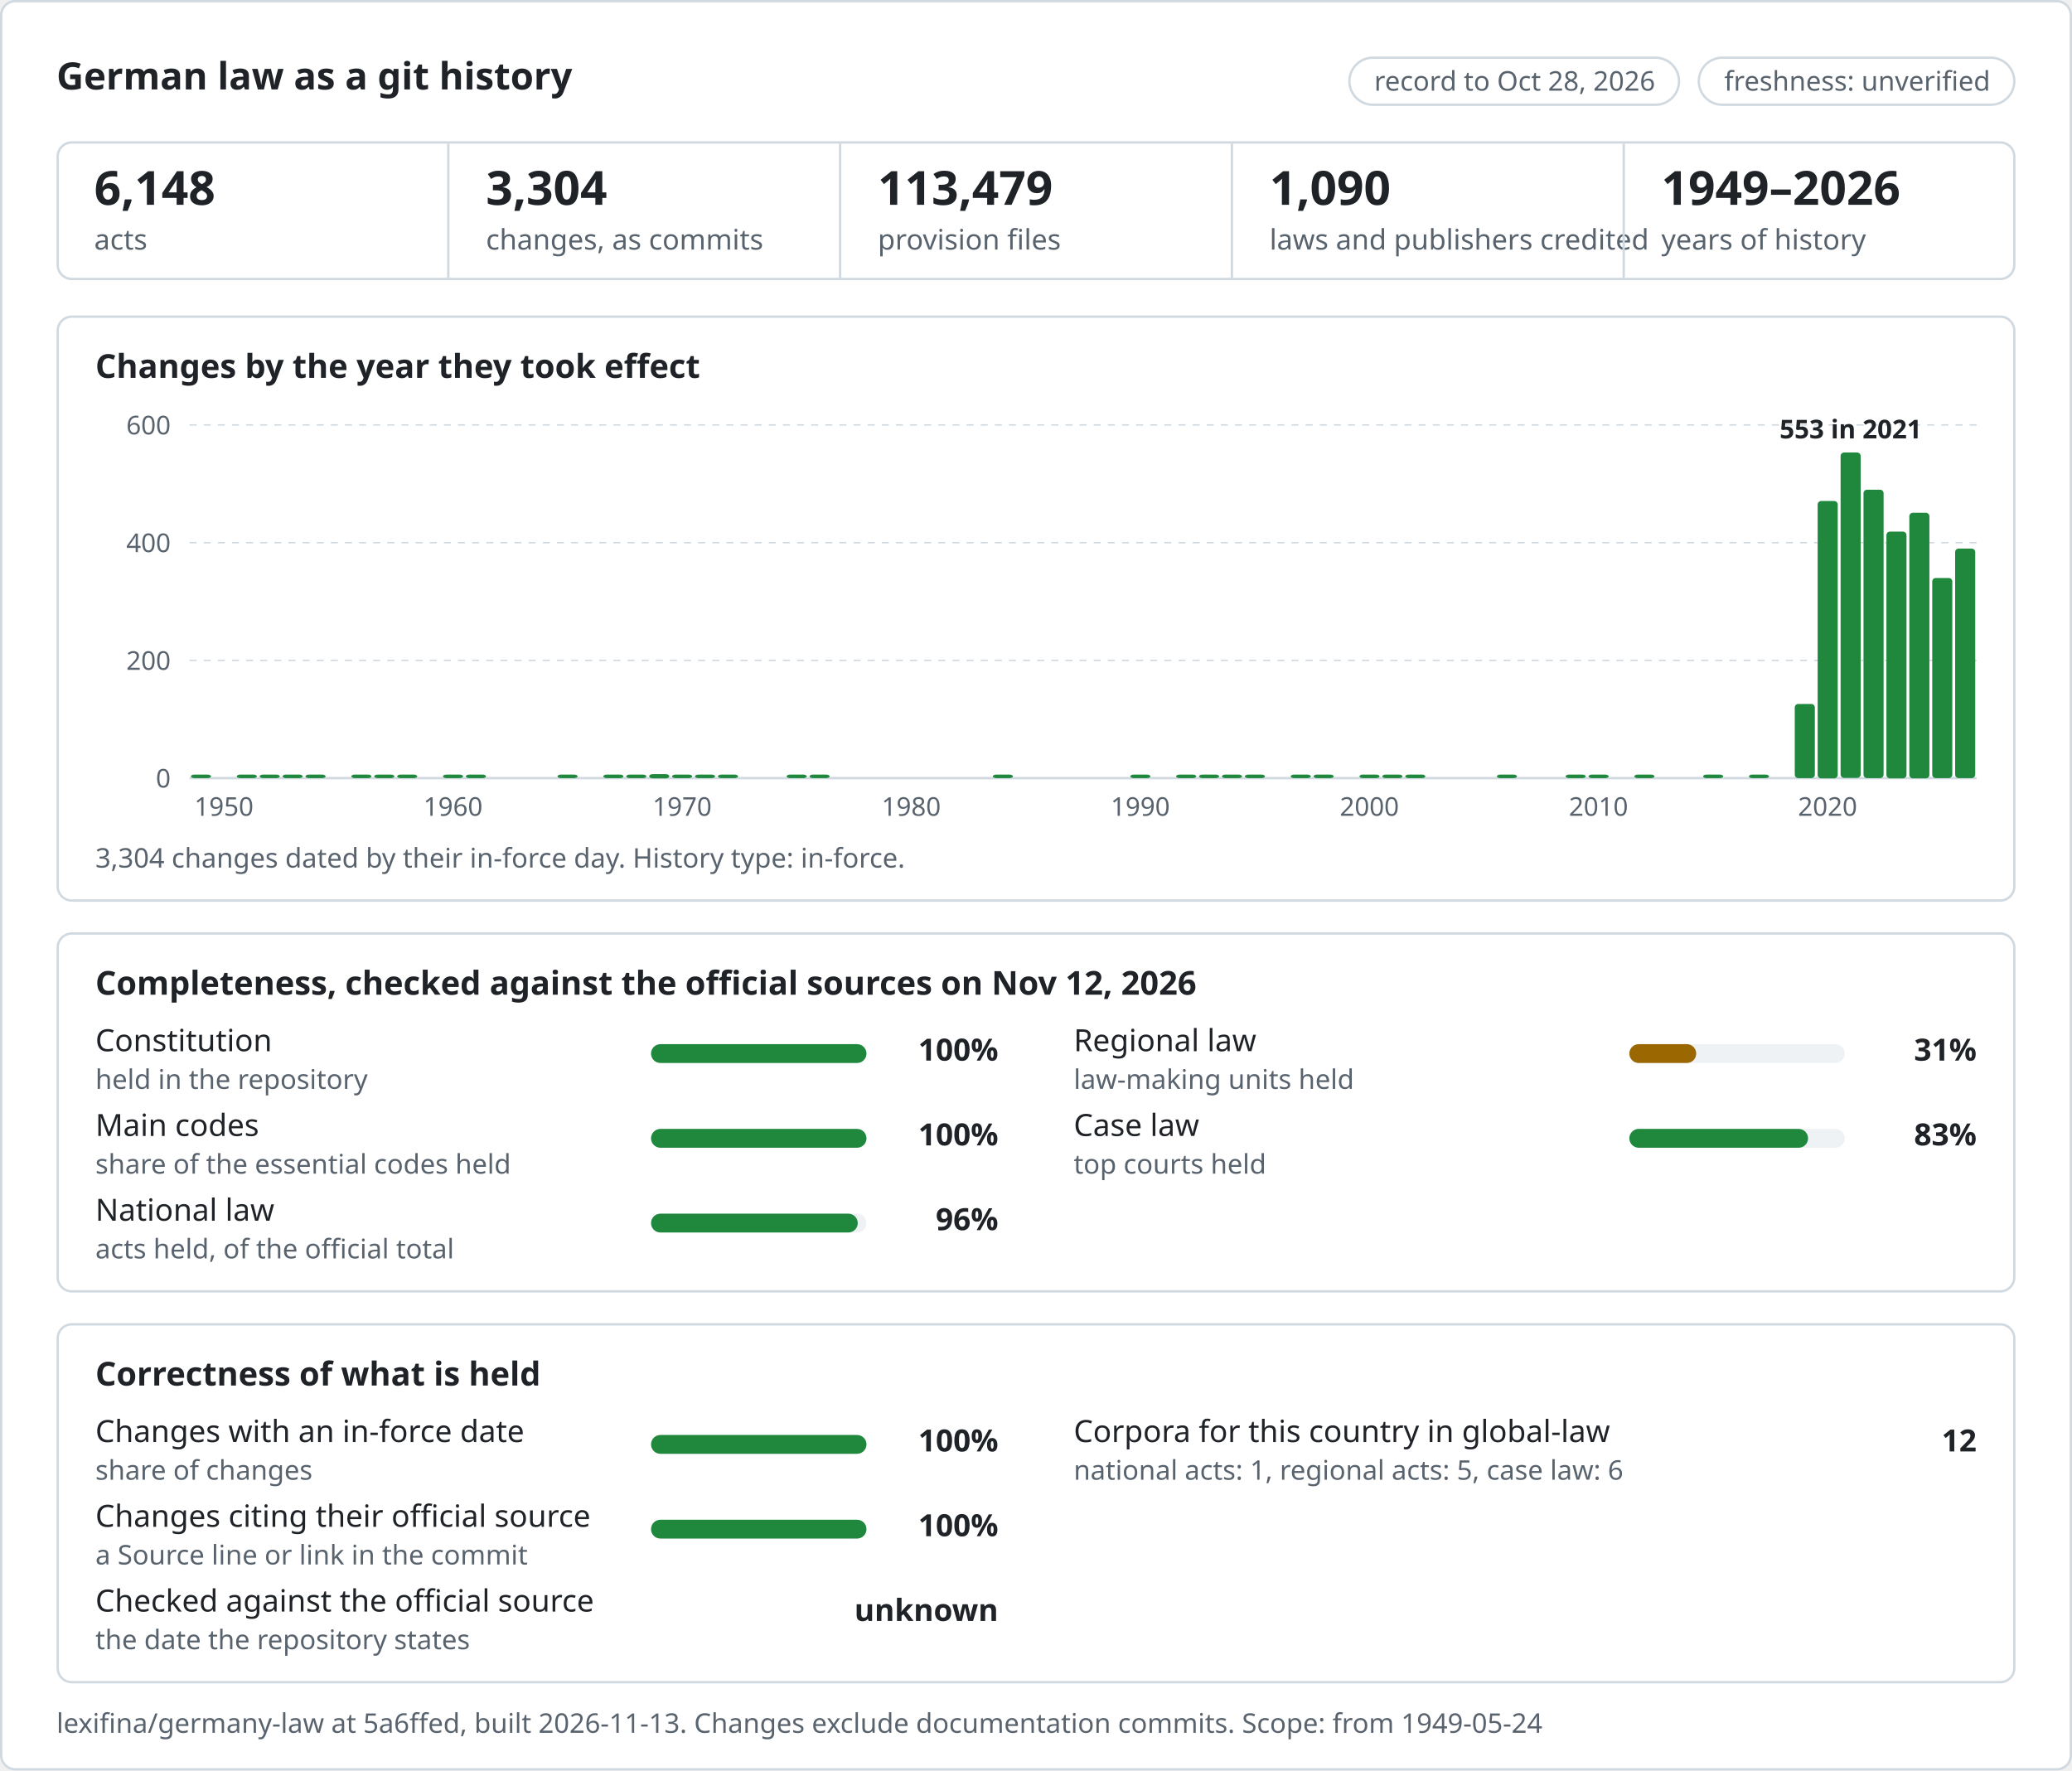
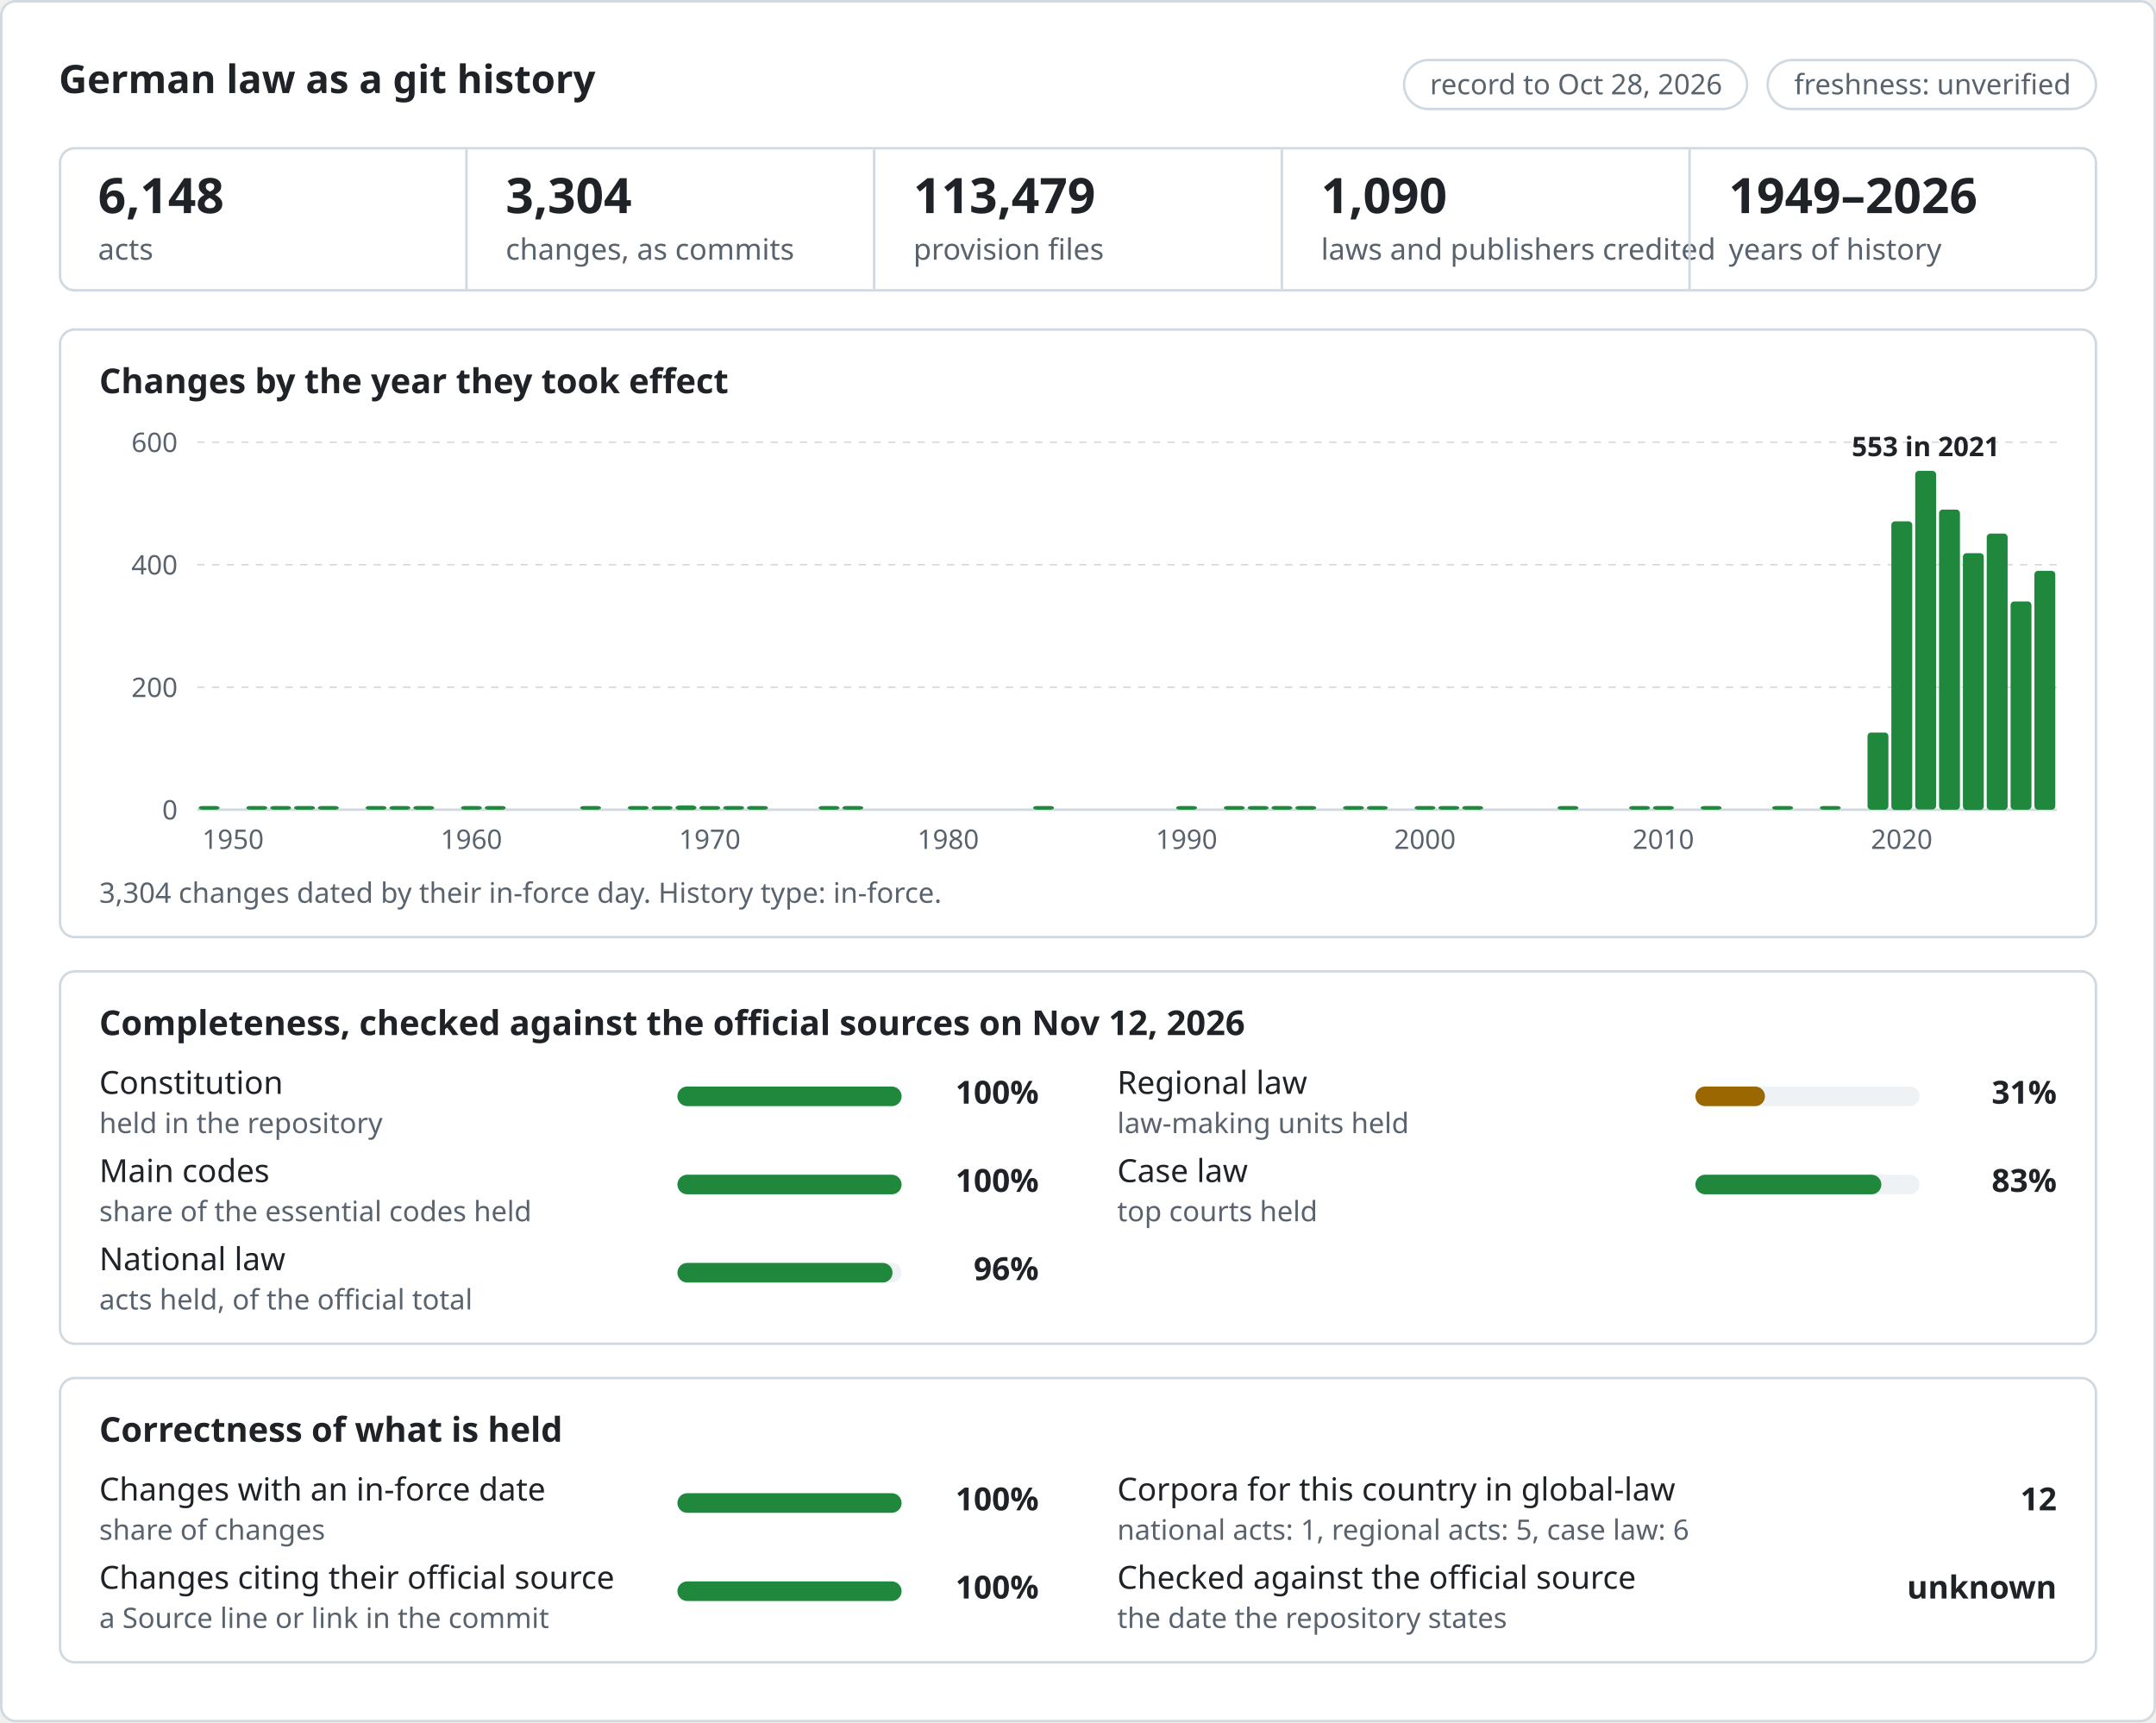
- <svg xmlns="http://www.w3.org/2000/svg" width="880" height="752" viewBox="0 0 880 752" font-family="-apple-system,BlinkMacSystemFont,Segoe UI,Noto Sans,Helvetica,Arial,sans-serif">
-   <rect x="0.5" y="0.5" width="879" height="751" rx="6" fill="#ffffff" stroke="#d1d9e0" />
+ <svg xmlns="http://www.w3.org/2000/svg" width="880" height="703" viewBox="0 0 880 703" font-family="-apple-system,BlinkMacSystemFont,Segoe UI,Noto Sans,Helvetica,Arial,sans-serif">
+   <rect x="0.5" y="0.5" width="879" height="702" rx="6" fill="#ffffff" stroke="#d1d9e0" />
  <text x="24" y="38" font-size="16" font-weight="600" fill="#1f2328">German law as a git history</text>
  <rect x="573.1" y="24.5" width="140" height="20" rx="10" fill="none" stroke="#d1d9e0" />
  <text x="643.3" y="38.5" font-size="11.5" font-weight="500" text-anchor="middle" fill="#59636e">record to Oct 28, 2026</text>
  <rect x="721.5" y="24.5" width="134" height="20" rx="10" fill="none" stroke="#d1d9e0" />
  <text x="788.8" y="38.5" font-size="11.5" font-weight="500" text-anchor="middle" fill="#59636e">freshness: unverified</text>
  <rect x="24.5" y="60.5" width="831" height="58" rx="6" fill="#ffffff" stroke="#d1d9e0" />
  <text x="40.0" y="87" font-size="20" font-weight="600" fill="#1f2328">6,148</text>
  <text x="40.0" y="106" font-size="12" fill="#59636e">acts</text>
  <line x1="190.4" y1="61" x2="190.4" y2="118" stroke="#d1d9e0" />
  <text x="206.4" y="87" font-size="20" font-weight="600" fill="#1f2328">3,304</text>
  <text x="206.4" y="106" font-size="12" fill="#59636e">changes, as commits</text>
  <line x1="356.8" y1="61" x2="356.8" y2="118" stroke="#d1d9e0" />
  <text x="372.8" y="87" font-size="20" font-weight="600" fill="#1f2328">113,479</text>
  <text x="372.8" y="106" font-size="12" fill="#59636e">provision files</text>
  <line x1="523.2" y1="61" x2="523.2" y2="118" stroke="#d1d9e0" />
  <text x="539.2" y="87" font-size="20" font-weight="600" fill="#1f2328">1,090</text>
  <text x="539.2" y="106" font-size="12" fill="#59636e" textLength="142" lengthAdjust="spacingAndGlyphs">laws and publishers credited</text>
  <line x1="689.6" y1="61" x2="689.6" y2="118" stroke="#d1d9e0" />
  <text x="705.6" y="87" font-size="20" font-weight="600" fill="#1f2328">1949–2026</text>
  <text x="705.6" y="106" font-size="12" fill="#59636e">years of history</text>
  <rect x="24.5" y="134.5" width="831" height="248" rx="6" fill="#ffffff" stroke="#d1d9e0" />
  <text x="40.5" y="160.5" font-size="14" font-weight="600" fill="#1f2328">Changes by the year they took effect</text>
  <line x1="80.5" y1="330.5" x2="839.5" y2="330.5" stroke="#d1d9e0" stroke-width="1" />
  <text x="72.5" y="334.5" font-size="11" text-anchor="end" fill="#59636e">0</text>
  <line x1="80.5" y1="280.5" x2="839.5" y2="280.5" stroke="#d1d9e0" stroke-width="0.6" stroke-dasharray="3 3" />
  <text x="72.5" y="284.5" font-size="11" text-anchor="end" fill="#59636e">200</text>
  <line x1="80.5" y1="230.5" x2="839.5" y2="230.5" stroke="#d1d9e0" stroke-width="0.6" stroke-dasharray="3 3" />
  <text x="72.5" y="234.5" font-size="11" text-anchor="end" fill="#59636e">400</text>
  <line x1="80.5" y1="180.5" x2="839.5" y2="180.5" stroke="#d1d9e0" stroke-width="0.6" stroke-dasharray="3 3" />
  <text x="72.5" y="184.5" font-size="11" text-anchor="end" fill="#59636e">600</text>
  <rect x="81.10" y="329.0" width="8.53" height="1.5" rx="1.5" fill="#1f883d" />
  <text x="95.1" y="346.5" font-size="11" text-anchor="middle" fill="#59636e">1950</text>
  <rect x="100.56" y="329.0" width="8.53" height="1.5" rx="1.5" fill="#1f883d" />
  <rect x="110.29" y="329.0" width="8.53" height="1.5" rx="1.5" fill="#1f883d" />
  <rect x="120.02" y="329.0" width="8.53" height="1.5" rx="1.5" fill="#1f883d" />
  <rect x="129.75" y="329.0" width="8.53" height="1.5" rx="1.5" fill="#1f883d" />
  <rect x="149.22" y="329.0" width="8.53" height="1.5" rx="1.5" fill="#1f883d" />
  <rect x="158.95" y="329.0" width="8.53" height="1.5" rx="1.5" fill="#1f883d" />
  <rect x="168.68" y="329.0" width="8.53" height="1.5" rx="1.5" fill="#1f883d" />
  <rect x="188.14" y="329.0" width="8.53" height="1.5" rx="1.5" fill="#1f883d" />
  <text x="192.4" y="346.5" font-size="11" text-anchor="middle" fill="#59636e">1960</text>
  <rect x="197.87" y="329.0" width="8.53" height="1.5" rx="1.5" fill="#1f883d" />
  <rect x="236.79" y="329.0" width="8.53" height="1.5" rx="1.5" fill="#1f883d" />
  <rect x="256.25" y="329.0" width="8.53" height="1.5" rx="1.5" fill="#1f883d" />
  <rect x="265.98" y="329.0" width="8.53" height="1.5" rx="1.5" fill="#1f883d" />
  <rect x="275.72" y="328.8" width="8.53" height="1.8" rx="1.5" fill="#1f883d" />
  <rect x="285.45" y="329.0" width="8.53" height="1.5" rx="1.5" fill="#1f883d" />
  <text x="289.7" y="346.5" font-size="11" text-anchor="middle" fill="#59636e">1970</text>
  <rect x="295.18" y="329.0" width="8.53" height="1.5" rx="1.5" fill="#1f883d" />
  <rect x="304.91" y="329.0" width="8.53" height="1.5" rx="1.5" fill="#1f883d" />
  <rect x="334.10" y="329.0" width="8.53" height="1.5" rx="1.5" fill="#1f883d" />
  <rect x="343.83" y="329.0" width="8.53" height="1.5" rx="1.5" fill="#1f883d" />
  <text x="387.0" y="346.5" font-size="11" text-anchor="middle" fill="#59636e">1980</text>
  <rect x="421.68" y="329.0" width="8.53" height="1.5" rx="1.5" fill="#1f883d" />
  <rect x="480.06" y="329.0" width="8.53" height="1.5" rx="1.5" fill="#1f883d" />
  <text x="484.3" y="346.5" font-size="11" text-anchor="middle" fill="#59636e">1990</text>
  <rect x="499.52" y="329.0" width="8.53" height="1.5" rx="1.5" fill="#1f883d" />
  <rect x="509.25" y="329.0" width="8.53" height="1.5" rx="1.5" fill="#1f883d" />
  <rect x="518.98" y="329.0" width="8.53" height="1.5" rx="1.5" fill="#1f883d" />
  <rect x="528.72" y="329.0" width="8.53" height="1.5" rx="1.5" fill="#1f883d" />
  <rect x="548.18" y="329.0" width="8.53" height="1.5" rx="1.5" fill="#1f883d" />
  <rect x="557.91" y="329.0" width="8.53" height="1.5" rx="1.5" fill="#1f883d" />
  <rect x="577.37" y="329.0" width="8.53" height="1.5" rx="1.5" fill="#1f883d" />
  <text x="581.6" y="346.5" font-size="11" text-anchor="middle" fill="#59636e">2000</text>
  <rect x="587.10" y="329.0" width="8.53" height="1.5" rx="1.5" fill="#1f883d" />
  <rect x="596.83" y="329.0" width="8.53" height="1.5" rx="1.5" fill="#1f883d" />
  <rect x="635.75" y="329.0" width="8.53" height="1.5" rx="1.5" fill="#1f883d" />
  <rect x="664.95" y="329.0" width="8.53" height="1.5" rx="1.5" fill="#1f883d" />
  <rect x="674.68" y="329.0" width="8.53" height="1.5" rx="1.5" fill="#1f883d" />
  <text x="678.9" y="346.5" font-size="11" text-anchor="middle" fill="#59636e">2010</text>
  <rect x="694.14" y="329.0" width="8.53" height="1.5" rx="1.5" fill="#1f883d" />
  <rect x="723.33" y="329.0" width="8.53" height="1.5" rx="1.5" fill="#1f883d" />
  <rect x="742.79" y="329.0" width="8.53" height="1.5" rx="1.5" fill="#1f883d" />
  <rect x="762.25" y="299.0" width="8.53" height="31.5" rx="1.5" fill="#1f883d" />
  <rect x="771.98" y="212.8" width="8.53" height="117.8" rx="1.5" fill="#1f883d" />
  <text x="776.2" y="346.5" font-size="11" text-anchor="middle" fill="#59636e">2020</text>
  <rect x="781.72" y="192.2" width="8.53" height="138.2" rx="1.5" fill="#1f883d" />
  <text x="786.0" y="186.2" font-size="11" font-weight="600" text-anchor="middle" fill="#1f2328">553 in 2021</text>
  <rect x="791.45" y="208.0" width="8.53" height="122.5" rx="1.5" fill="#1f883d" />
  <rect x="801.18" y="225.8" width="8.53" height="104.8" rx="1.5" fill="#1f883d" />
  <rect x="810.91" y="217.8" width="8.53" height="112.8" rx="1.5" fill="#1f883d" />
  <rect x="820.64" y="245.5" width="8.53" height="85.0" rx="1.5" fill="#1f883d" />
  <rect x="830.37" y="233.0" width="8.53" height="97.5" rx="1.5" fill="#1f883d" />
  <text x="40.5" y="368.5" font-size="11.5" fill="#59636e">3,304 changes dated by their in-force day. History type: in-force.</text>
  <rect x="24.5" y="396.5" width="831" height="152" rx="6" fill="#ffffff" stroke="#d1d9e0" />
  <text x="40.5" y="422.5" font-size="14" font-weight="600" fill="#1f2328">Completeness, checked against the official sources on Nov 12, 2026</text>
  <text x="40.5" y="446.5" font-size="13" fill="#1f2328">Constitution</text>
  <text x="40.5" y="462.5" font-size="11.5" fill="#59636e">held in the repository</text>
  <g>
    <rect x="276.5" y="443.5" width="91.5" height="8" rx="4" fill="#eff2f5" />
    <rect x="276.5" y="443.5" width="91.5" height="8" rx="4" fill="#1f883d" />
  </g>
  <text x="424.0" y="450.5" font-size="13" font-weight="600" text-anchor="end" fill="#1f2328">100%</text>
  <text x="40.5" y="482.5" font-size="13" fill="#1f2328">Main codes</text>
  <text x="40.5" y="498.5" font-size="11.5" fill="#59636e">share of the essential codes held</text>
  <g>
    <rect x="276.5" y="479.5" width="91.5" height="8" rx="4" fill="#eff2f5" />
    <rect x="276.5" y="479.5" width="91.5" height="8" rx="4" fill="#1f883d" />
  </g>
  <text x="424.0" y="486.5" font-size="13" font-weight="600" text-anchor="end" fill="#1f2328">100%</text>
  <text x="40.5" y="518.5" font-size="13" fill="#1f2328">National law</text>
  <text x="40.5" y="534.5" font-size="11.5" fill="#59636e">acts held, of the official total</text>
  <g>
    <rect x="276.5" y="515.5" width="91.5" height="8" rx="4" fill="#eff2f5" />
    <rect x="276.5" y="515.5" width="87.8" height="8" rx="4" fill="#1f883d" />
  </g>
  <text x="424.0" y="522.5" font-size="13" font-weight="600" text-anchor="end" fill="#1f2328">96%</text>
  <text x="456.0" y="446.5" font-size="13" fill="#1f2328">Regional law</text>
  <text x="456.0" y="462.5" font-size="11.5" fill="#59636e">law-making units held</text>
  <g>
    <rect x="692.0" y="443.5" width="91.5" height="8" rx="4" fill="#eff2f5" />
    <rect x="692.0" y="443.5" width="28.4" height="8" rx="4" fill="#9a6700" />
  </g>
  <text x="839.5" y="450.5" font-size="13" font-weight="600" text-anchor="end" fill="#1f2328">31%</text>
  <text x="456.0" y="482.5" font-size="13" fill="#1f2328">Case law</text>
  <text x="456.0" y="498.5" font-size="11.5" fill="#59636e">top courts held</text>
  <g>
    <rect x="692.0" y="479.5" width="91.5" height="8" rx="4" fill="#eff2f5" />
    <rect x="692.0" y="479.5" width="75.9" height="8" rx="4" fill="#1f883d" />
  </g>
  <text x="839.5" y="486.5" font-size="13" font-weight="600" text-anchor="end" fill="#1f2328">83%</text>
-   <rect x="24.5" y="562.5" width="831" height="152" rx="6" fill="#ffffff" stroke="#d1d9e0" />
+   <rect x="24.5" y="562.5" width="831" height="116" rx="6" fill="#ffffff" stroke="#d1d9e0" />
  <text x="40.5" y="588.5" font-size="14" font-weight="600" fill="#1f2328">Correctness of what is held</text>
  <text x="40.5" y="612.5" font-size="13" fill="#1f2328">Changes with an in-force date</text>
  <text x="40.5" y="628.5" font-size="11.5" fill="#59636e">share of changes</text>
  <g>
    <rect x="276.5" y="609.5" width="91.5" height="8" rx="4" fill="#eff2f5" />
    <rect x="276.5" y="609.5" width="91.5" height="8" rx="4" fill="#1f883d" />
  </g>
  <text x="424.0" y="616.5" font-size="13" font-weight="600" text-anchor="end" fill="#1f2328">100%</text>
  <text x="40.5" y="648.5" font-size="13" fill="#1f2328">Changes citing their official source</text>
  <text x="40.5" y="664.5" font-size="11.5" fill="#59636e">a Source line or link in the commit</text>
  <g>
    <rect x="276.5" y="645.5" width="91.5" height="8" rx="4" fill="#eff2f5" />
    <rect x="276.5" y="645.5" width="91.5" height="8" rx="4" fill="#1f883d" />
  </g>
  <text x="424.0" y="652.5" font-size="13" font-weight="600" text-anchor="end" fill="#1f2328">100%</text>
-   <text x="40.5" y="684.5" font-size="13" fill="#1f2328">Checked against the official source</text>
-   <text x="40.5" y="700.5" font-size="11.5" fill="#59636e">the date the repository states</text>
-   <text x="424.0" y="688.5" font-size="13" font-weight="600" text-anchor="end" fill="#1f2328">unknown</text>
  <text x="456.0" y="612.5" font-size="13" fill="#1f2328">Corpora for this country in global-law</text>
  <text x="456.0" y="628.5" font-size="11.5" fill="#59636e">national acts: 1, regional acts: 5, case law: 6</text>
  <text x="839.5" y="616.5" font-size="13" font-weight="600" text-anchor="end" fill="#1f2328">12</text>
-   <text x="24" y="736" font-size="11.5" fill="#59636e">lexifina/germany-law at 5a6ffed, built 2026-11-13. Changes exclude documentation commits. Scope: from 1949-05-24</text>
+   <text x="456.0" y="648.5" font-size="13" fill="#1f2328">Checked against the official source</text>
+   <text x="456.0" y="664.5" font-size="11.5" fill="#59636e">the date the repository states</text>
+   <text x="839.5" y="652.5" font-size="13" font-weight="600" text-anchor="end" fill="#1f2328">unknown</text>
</svg>
